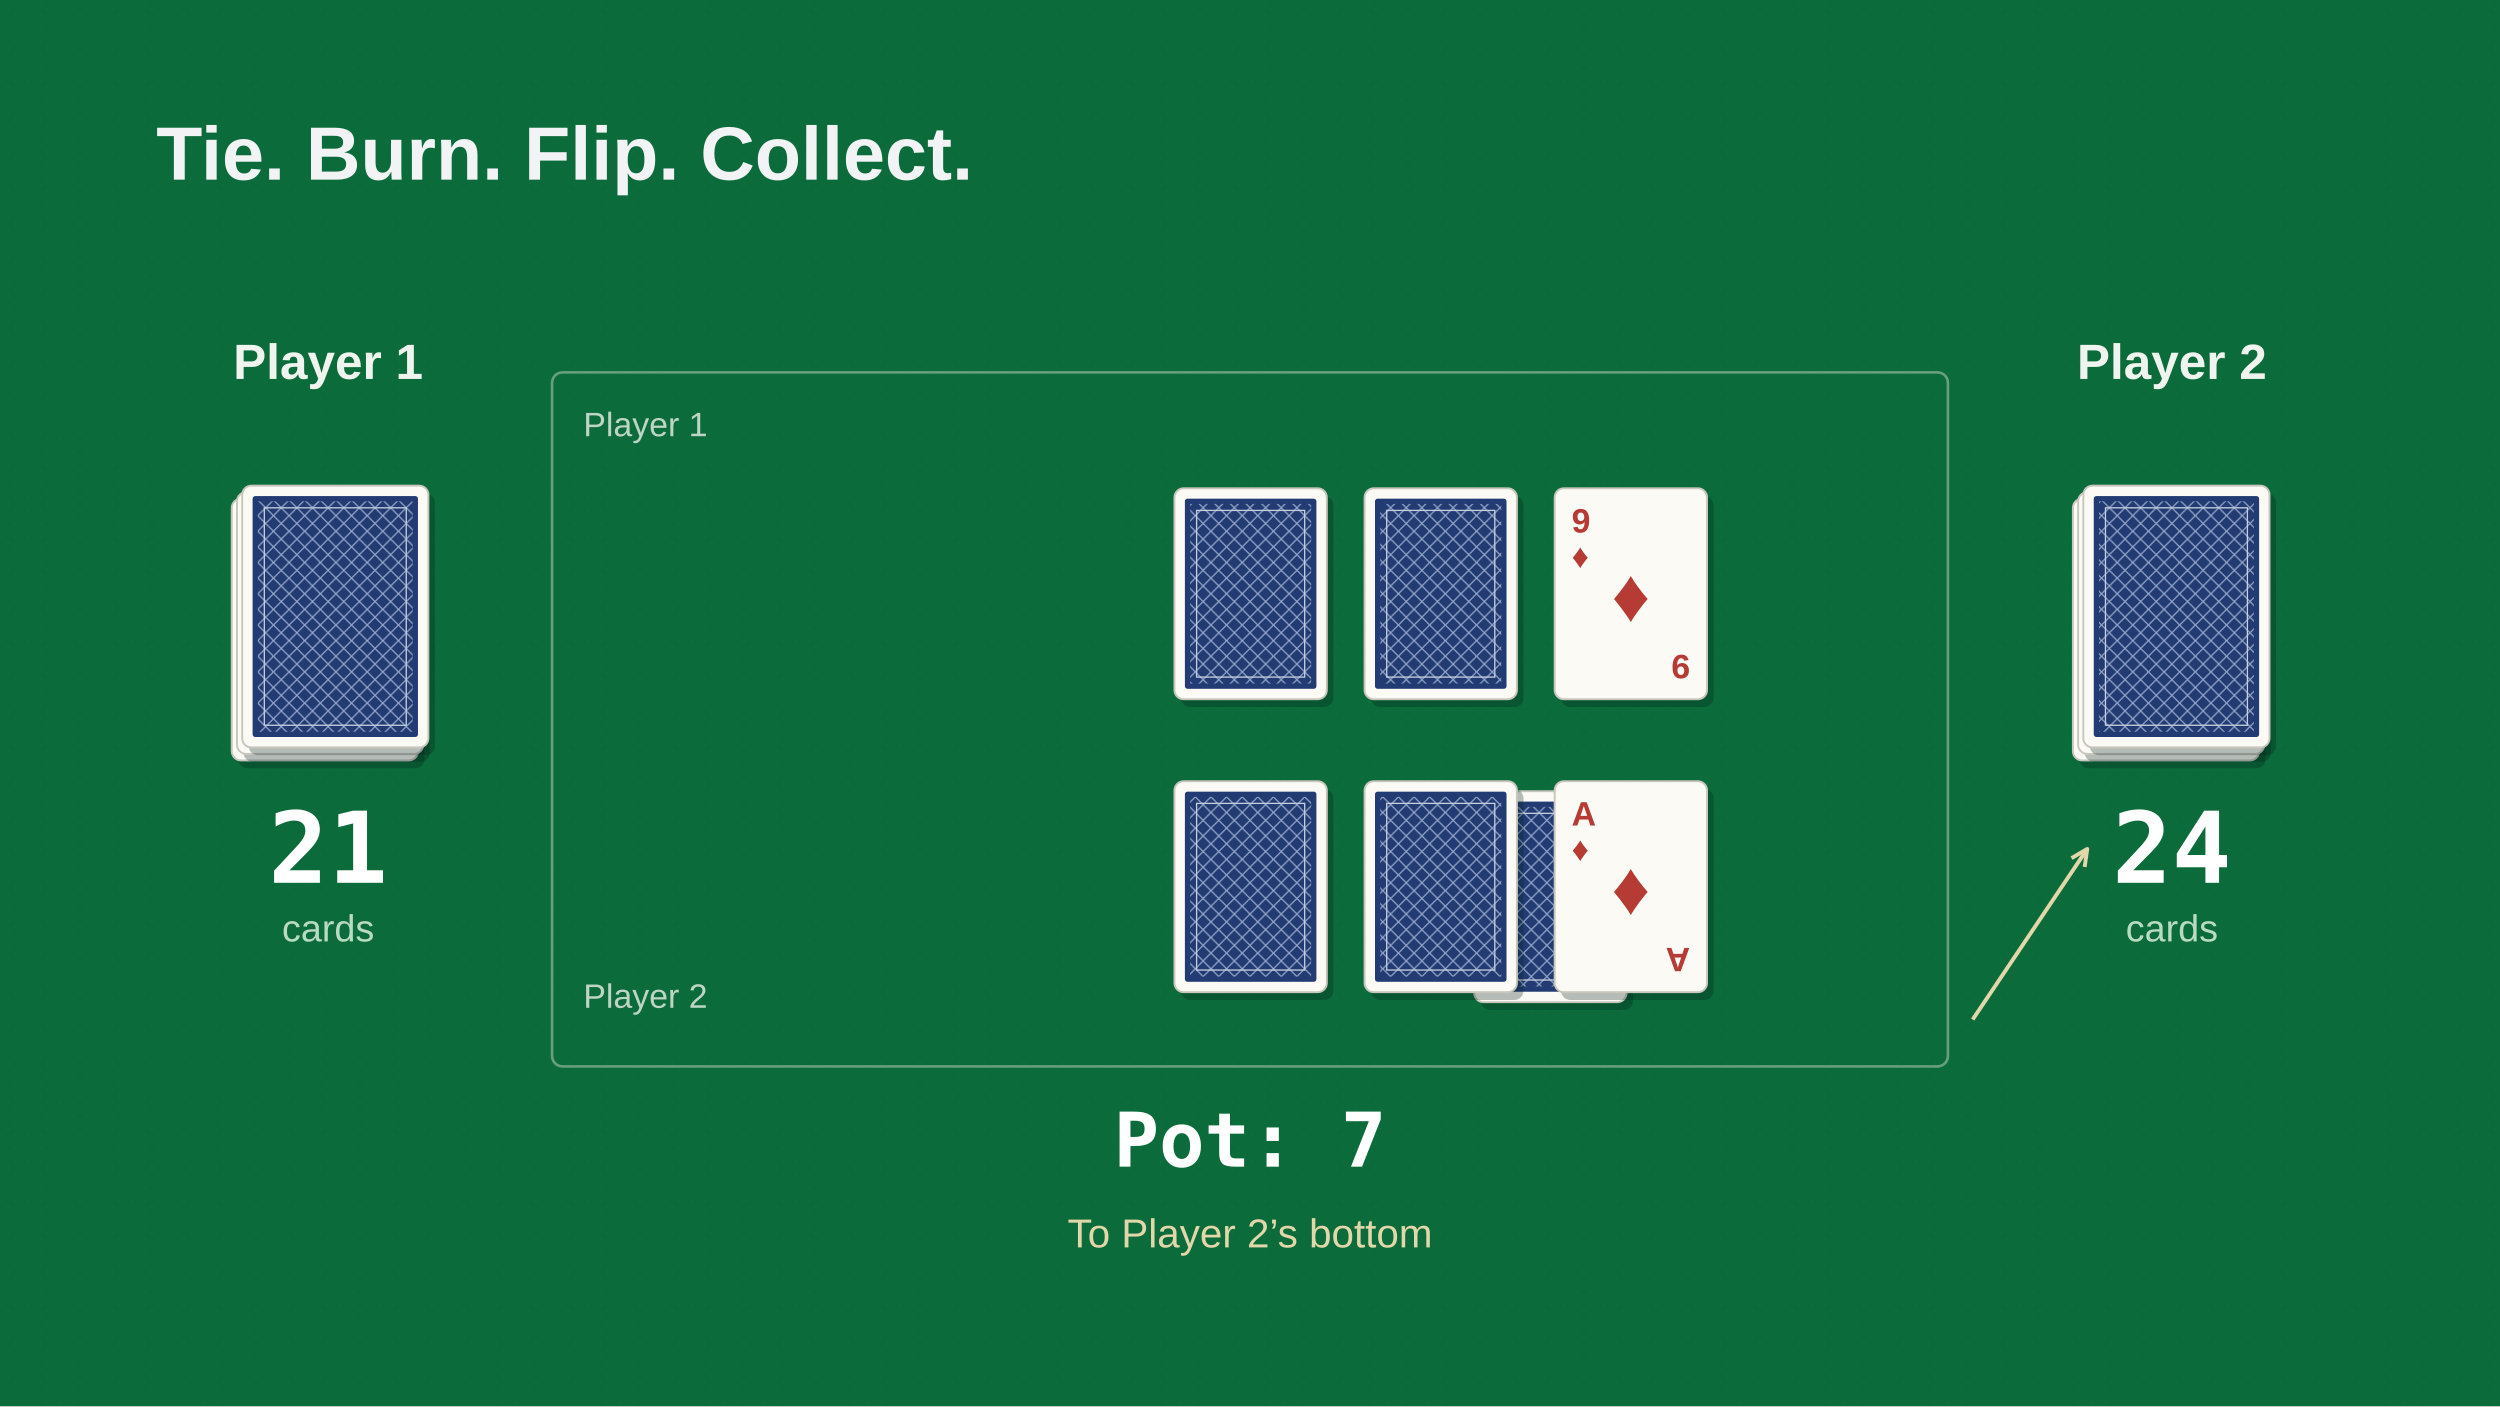
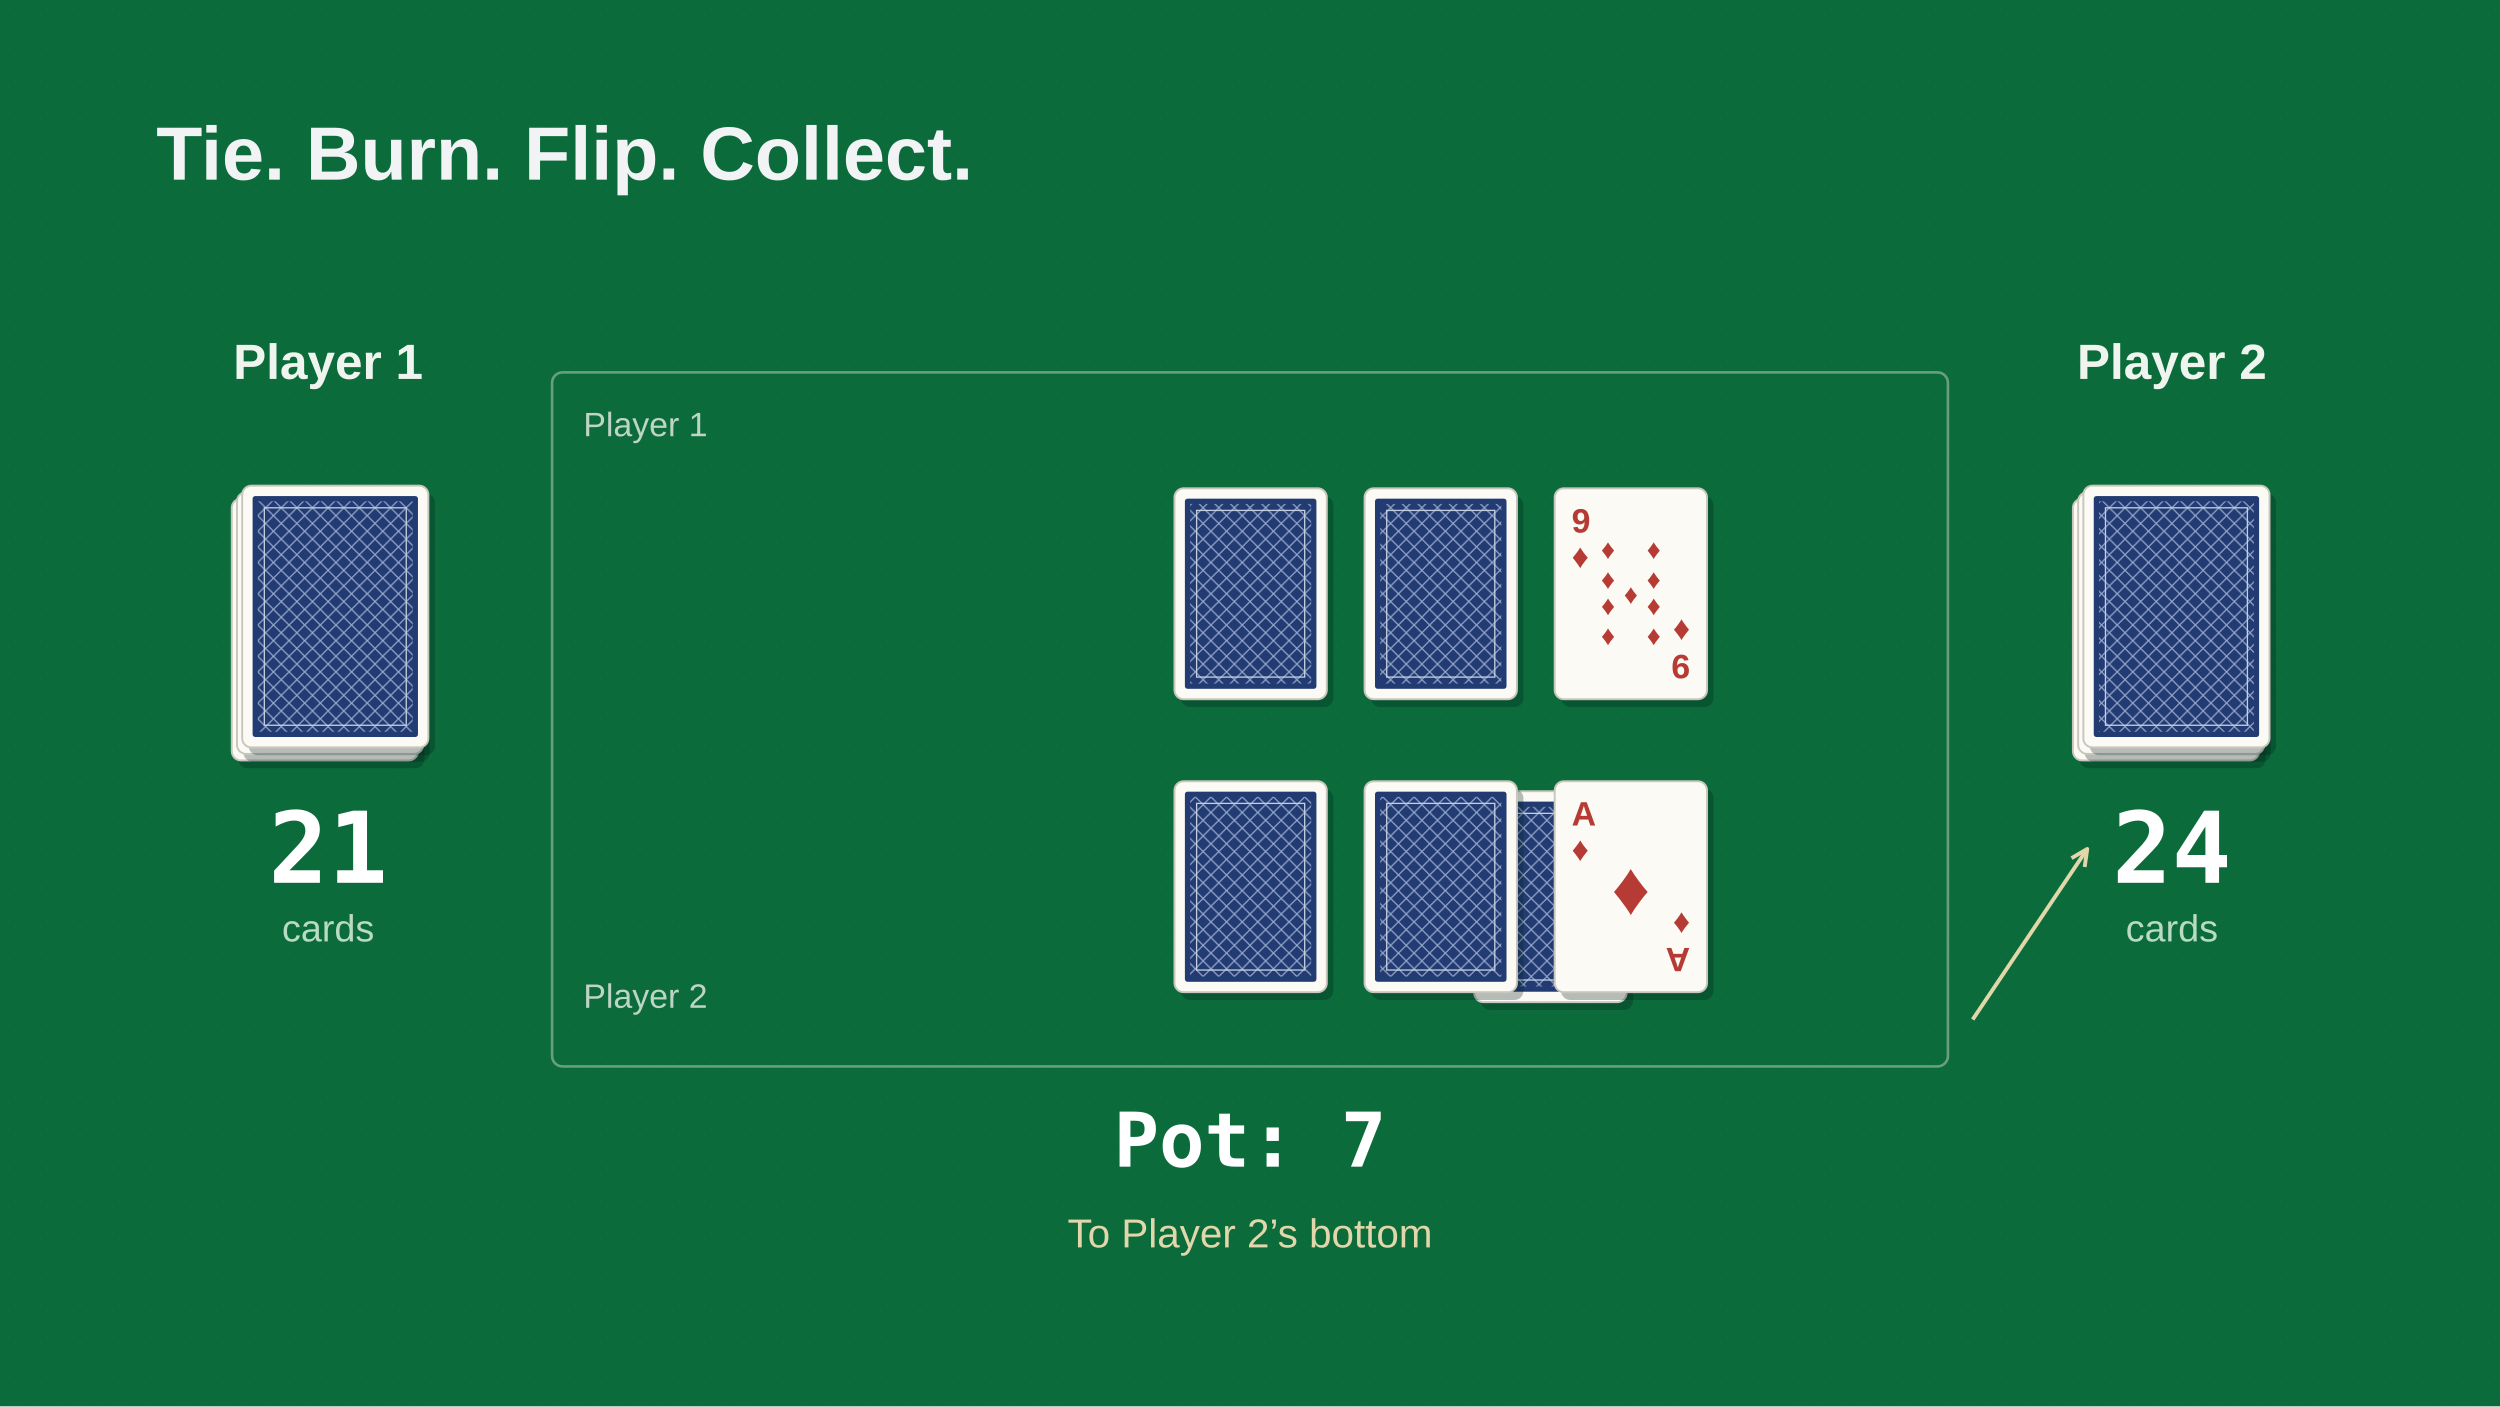
<svg xmlns="http://www.w3.org/2000/svg" width="1920" height="1080" viewBox="0 0 1920 1080" role="img">
  <defs>
    <pattern id="back" width="12" height="12" patternUnits="userSpaceOnUse">
      <path d="M0 6L6 0L12 6L6 12Z" fill="none" stroke="#8fa1c5" stroke-width="1" />
    </pattern>
    <pattern id="felt" width="10" height="10" patternUnits="userSpaceOnUse">
      <path d="M1 2h1M6 7h1" stroke="#ffffff" stroke-opacity=".035" />
    </pattern>
  </defs>
  <rect x="0.00" y="0.00" width="1920.00" height="1080.00" rx="0" fill="#0b6b3a" />
  <rect x="0.00" y="0.00" width="1920.00" height="1080.00" rx="0" fill="url(#felt)" />
  <text x="120.00" y="138.00" font-family="Liberation Sans" font-size="58" font-weight="700" fill="#f1f3f5" text-anchor="start" opacity="1" xml:space="preserve">Tie. Burn. Flip. Collect.</text>
  <text x="252.00" y="291.00" font-family="Liberation Sans" font-size="38" font-weight="700" fill="#eff4ee" text-anchor="middle" opacity="1" xml:space="preserve">Player 1</text>
  <text x="1668.00" y="291.00" font-family="Liberation Sans" font-size="38" font-weight="700" fill="#eff4ee" text-anchor="middle" opacity="1" xml:space="preserve">Player 2</text>
  <g opacity="1">
    <rect x="183.00" y="389.00" width="143.00" height="201.00" rx="7" fill="#001e18" opacity="0.28" />
    <rect x="178.00" y="383.00" width="143.00" height="201.00" rx="7" fill="#fbfaf4" stroke="#c9c7bd" stroke-width="1.5" />
    <rect x="186.00" y="391.00" width="127.00" height="185.00" rx="2" fill="#223b72" />
    <rect x="190.00" y="395.00" width="119.00" height="177.00" rx="0" fill="url(#back)" />
    <rect x="195.00" y="400.00" width="109.00" height="167.00" rx="0" fill="none" stroke="#c5cfdf" stroke-width="1" />
  </g>
  <g opacity="1">
    <rect x="187.00" y="384.00" width="143.00" height="201.00" rx="7" fill="#001e18" opacity="0.28" />
    <rect x="182.00" y="378.00" width="143.00" height="201.00" rx="7" fill="#fbfaf4" stroke="#c9c7bd" stroke-width="1.5" />
    <rect x="190.00" y="386.00" width="127.00" height="185.00" rx="2" fill="#223b72" />
    <rect x="194.00" y="390.00" width="119.00" height="177.00" rx="0" fill="url(#back)" />
    <rect x="199.00" y="395.00" width="109.00" height="167.00" rx="0" fill="none" stroke="#c5cfdf" stroke-width="1" />
  </g>
  <g opacity="1">
    <rect x="191.00" y="379.00" width="143.00" height="201.00" rx="7" fill="#001e18" opacity="0.28" />
    <rect x="186.00" y="373.00" width="143.00" height="201.00" rx="7" fill="#fbfaf4" stroke="#c9c7bd" stroke-width="1.5" />
    <rect x="194.00" y="381.00" width="127.00" height="185.00" rx="2" fill="#223b72" />
    <rect x="198.00" y="385.00" width="119.00" height="177.00" rx="0" fill="url(#back)" />
    <rect x="203.00" y="390.00" width="109.00" height="167.00" rx="0" fill="none" stroke="#c5cfdf" stroke-width="1" />
  </g>
  <g opacity="1">
    <rect x="1597.00" y="389.00" width="143.00" height="201.00" rx="7" fill="#001e18" opacity="0.28" />
    <rect x="1592.00" y="383.00" width="143.00" height="201.00" rx="7" fill="#fbfaf4" stroke="#c9c7bd" stroke-width="1.5" />
    <rect x="1600.00" y="391.00" width="127.00" height="185.00" rx="2" fill="#223b72" />
    <rect x="1604.00" y="395.00" width="119.00" height="177.00" rx="0" fill="url(#back)" />
    <rect x="1609.00" y="400.00" width="109.00" height="167.00" rx="0" fill="none" stroke="#c5cfdf" stroke-width="1" />
  </g>
  <g opacity="1">
    <rect x="1601.00" y="384.00" width="143.00" height="201.00" rx="7" fill="#001e18" opacity="0.28" />
    <rect x="1596.00" y="378.00" width="143.00" height="201.00" rx="7" fill="#fbfaf4" stroke="#c9c7bd" stroke-width="1.5" />
    <rect x="1604.00" y="386.00" width="127.00" height="185.00" rx="2" fill="#223b72" />
    <rect x="1608.00" y="390.00" width="119.00" height="177.00" rx="0" fill="url(#back)" />
    <rect x="1613.00" y="395.00" width="109.00" height="167.00" rx="0" fill="none" stroke="#c5cfdf" stroke-width="1" />
  </g>
  <g opacity="1">
    <rect x="1605.00" y="379.00" width="143.00" height="201.00" rx="7" fill="#001e18" opacity="0.28" />
    <rect x="1600.00" y="373.00" width="143.00" height="201.00" rx="7" fill="#fbfaf4" stroke="#c9c7bd" stroke-width="1.5" />
    <rect x="1608.00" y="381.00" width="127.00" height="185.00" rx="2" fill="#223b72" />
    <rect x="1612.00" y="385.00" width="119.00" height="177.00" rx="0" fill="url(#back)" />
    <rect x="1617.00" y="390.00" width="109.00" height="167.00" rx="0" fill="none" stroke="#c5cfdf" stroke-width="1" />
  </g>
  <text x="252.00" y="678.00" font-family="DejaVu Sans Mono" font-size="76" font-weight="700" fill="#fff" text-anchor="middle" opacity="1" xml:space="preserve">21</text>
  <text x="1668.00" y="678.00" font-family="DejaVu Sans Mono" font-size="76" font-weight="700" fill="#fff" text-anchor="middle" opacity="1" xml:space="preserve">24</text>
  <text x="252.00" y="723.00" font-family="Liberation Sans" font-size="29" font-weight="400" fill="#b9dac3" text-anchor="middle" opacity="1" xml:space="preserve">cards</text>
  <text x="1668.00" y="723.00" font-family="Liberation Sans" font-size="29" font-weight="400" fill="#b9dac3" text-anchor="middle" opacity="1" xml:space="preserve">cards</text>
  <rect x="424.00" y="286.00" width="1072.00" height="533.00" rx="8" fill="none" stroke="#68a07b" stroke-width="2" />
  <text x="448.00" y="335.00" font-family="Liberation Sans" font-size="26" font-weight="400" fill="#bed5c5" text-anchor="start" opacity="1" xml:space="preserve">Player 1</text>
  <text x="448.00" y="774.00" font-family="Liberation Sans" font-size="26" font-weight="400" fill="#bed5c5" text-anchor="start" opacity="1" xml:space="preserve">Player 2</text>
  <g opacity="1">
    <rect x="1137.20" y="613.65" width="117.00" height="162.00" rx="7" fill="#001e18" opacity="0.28" />
    <rect x="1132.20" y="607.65" width="117.00" height="162.00" rx="7" fill="#fbfaf4" stroke="#c9c7bd" stroke-width="1.5" />
    <rect x="1140.20" y="615.65" width="101.00" height="146.00" rx="2" fill="#223b72" />
    <rect x="1144.20" y="619.65" width="93.00" height="138.00" rx="0" fill="url(#back)" />
    <rect x="1149.20" y="624.65" width="83.00" height="128.00" rx="0" fill="none" stroke="#c5cfdf" stroke-width="1" />
  </g>
  <g opacity="1">
    <rect x="907.00" y="381.00" width="117.00" height="162.00" rx="7" fill="#001e18" opacity="0.28" />
    <rect x="902.00" y="375.00" width="117.00" height="162.00" rx="7" fill="#fbfaf4" stroke="#c9c7bd" stroke-width="1.5" />
    <rect x="910.00" y="383.00" width="101.00" height="146.00" rx="2" fill="#223b72" />
    <rect x="914.00" y="387.00" width="93.00" height="138.00" rx="0" fill="url(#back)" />
    <rect x="919.00" y="392.00" width="83.00" height="128.00" rx="0" fill="none" stroke="#c5cfdf" stroke-width="1" />
  </g>
  <g opacity="1">
    <rect x="907.00" y="606.00" width="117.00" height="162.00" rx="7" fill="#001e18" opacity="0.28" />
    <rect x="902.00" y="600.00" width="117.00" height="162.00" rx="7" fill="#fbfaf4" stroke="#c9c7bd" stroke-width="1.5" />
    <rect x="910.00" y="608.00" width="101.00" height="146.00" rx="2" fill="#223b72" />
    <rect x="914.00" y="612.00" width="93.00" height="138.00" rx="0" fill="url(#back)" />
    <rect x="919.00" y="617.00" width="83.00" height="128.00" rx="0" fill="none" stroke="#c5cfdf" stroke-width="1" />
  </g>
  <g opacity="1">
    <rect x="1053.00" y="381.00" width="117.00" height="162.00" rx="7" fill="#001e18" opacity="0.28" />
    <rect x="1048.00" y="375.00" width="117.00" height="162.00" rx="7" fill="#fbfaf4" stroke="#c9c7bd" stroke-width="1.5" />
    <rect x="1056.00" y="383.00" width="101.00" height="146.00" rx="2" fill="#223b72" />
    <rect x="1060.00" y="387.00" width="93.00" height="138.00" rx="0" fill="url(#back)" />
    <rect x="1065.00" y="392.00" width="83.00" height="128.00" rx="0" fill="none" stroke="#c5cfdf" stroke-width="1" />
  </g>
  <g opacity="1">
    <rect x="1053.00" y="606.00" width="117.00" height="162.00" rx="7" fill="#001e18" opacity="0.28" />
    <rect x="1048.00" y="600.00" width="117.00" height="162.00" rx="7" fill="#fbfaf4" stroke="#c9c7bd" stroke-width="1.5" />
    <rect x="1056.00" y="608.00" width="101.00" height="146.00" rx="2" fill="#223b72" />
    <rect x="1060.00" y="612.00" width="93.00" height="138.00" rx="0" fill="url(#back)" />
    <rect x="1065.00" y="617.00" width="83.00" height="128.00" rx="0" fill="none" stroke="#c5cfdf" stroke-width="1" />
  </g>
  <g opacity="1">
    <rect x="1199.00" y="381.00" width="117.00" height="162.00" rx="7" fill="#001e18" opacity="0.28" />
    <rect x="1194.00" y="375.00" width="117.00" height="162.00" rx="7" fill="#fbfaf4" stroke="#c9c7bd" stroke-width="1.5" />
    <text x="1207.00" y="409.00" font-family="Liberation Sans" font-size="26" font-weight="700" fill="#b53b34" text-anchor="start" opacity="1" xml:space="preserve">9</text>
    <text x="1207.00" y="436.00" font-family="Liberation Sans" font-size="26" font-weight="400" fill="#b53b34" text-anchor="start" opacity="1" xml:space="preserve">♦</text>
-     <text x="1252.50" y="477.06" font-family="Liberation Sans" font-size="58" font-weight="400" fill="#b53b34" text-anchor="middle" opacity="1" xml:space="preserve">♦</text>
    <g transform="rotate(180 1252.5 456.0)">
      <text x="1207.00" y="409.00" font-family="Liberation Sans" font-size="26" font-weight="700" fill="#b53b34" text-anchor="start" opacity="1" xml:space="preserve">9</text>
+       <text x="1207.00" y="436.00" font-family="Liberation Sans" font-size="26" font-weight="400" fill="#b53b34" text-anchor="start" opacity="1" xml:space="preserve">♦</text>
    </g>
+     <text x="1234.95" y="429.06" font-family="Liberation Sans" font-size="21" font-weight="400" fill="#b53b34" text-anchor="middle" opacity="1" xml:space="preserve">♦</text>
+     <g transform="rotate(180 1270.05 490.50)">
+       <text x="1270.05" y="498.06" font-family="Liberation Sans" font-size="21" font-weight="400" fill="#b53b34" text-anchor="middle" opacity="1" xml:space="preserve">♦</text>
+     </g>
+     <text x="1270.05" y="429.06" font-family="Liberation Sans" font-size="21" font-weight="400" fill="#b53b34" text-anchor="middle" opacity="1" xml:space="preserve">♦</text>
+     <g transform="rotate(180 1234.95 490.50)">
+       <text x="1234.95" y="498.06" font-family="Liberation Sans" font-size="21" font-weight="400" fill="#b53b34" text-anchor="middle" opacity="1" xml:space="preserve">♦</text>
+     </g>
+     <text x="1234.95" y="452.06" font-family="Liberation Sans" font-size="21" font-weight="400" fill="#b53b34" text-anchor="middle" opacity="1" xml:space="preserve">♦</text>
+     <g transform="rotate(180 1270.05 467.50)">
+       <text x="1270.05" y="475.06" font-family="Liberation Sans" font-size="21" font-weight="400" fill="#b53b34" text-anchor="middle" opacity="1" xml:space="preserve">♦</text>
+     </g>
+     <text x="1270.05" y="452.06" font-family="Liberation Sans" font-size="21" font-weight="400" fill="#b53b34" text-anchor="middle" opacity="1" xml:space="preserve">♦</text>
+     <g transform="rotate(180 1234.95 467.50)">
+       <text x="1234.95" y="475.06" font-family="Liberation Sans" font-size="21" font-weight="400" fill="#b53b34" text-anchor="middle" opacity="1" xml:space="preserve">♦</text>
+     </g>
+     <text x="1252.50" y="463.56" font-family="Liberation Sans" font-size="21" font-weight="400" fill="#b53b34" text-anchor="middle" opacity="1" xml:space="preserve">♦</text>
  </g>
  <g opacity="1">
    <rect x="1199.00" y="606.00" width="117.00" height="162.00" rx="7" fill="#001e18" opacity="0.28" />
    <rect x="1194.00" y="600.00" width="117.00" height="162.00" rx="7" fill="#fbfaf4" stroke="#c9c7bd" stroke-width="1.5" />
    <text x="1207.00" y="634.00" font-family="Liberation Sans" font-size="26" font-weight="700" fill="#b53b34" text-anchor="start" opacity="1" xml:space="preserve">A</text>
    <text x="1207.00" y="661.00" font-family="Liberation Sans" font-size="26" font-weight="400" fill="#b53b34" text-anchor="start" opacity="1" xml:space="preserve">♦</text>
-     <text x="1252.50" y="702.06" font-family="Liberation Sans" font-size="58" font-weight="400" fill="#b53b34" text-anchor="middle" opacity="1" xml:space="preserve">♦</text>
    <g transform="rotate(180 1252.5 681.0)">
      <text x="1207.00" y="634.00" font-family="Liberation Sans" font-size="26" font-weight="700" fill="#b53b34" text-anchor="start" opacity="1" xml:space="preserve">A</text>
+       <text x="1207.00" y="661.00" font-family="Liberation Sans" font-size="26" font-weight="400" fill="#b53b34" text-anchor="start" opacity="1" xml:space="preserve">♦</text>
    </g>
+     <text x="1252.50" y="702.06" font-family="Liberation Sans" font-size="58" font-weight="400" fill="#b53b34" text-anchor="middle" opacity="1" xml:space="preserve">♦</text>
  </g>
  <text x="960.00" y="896.00" font-family="DejaVu Sans Mono" font-size="58" font-weight="700" fill="#fff" text-anchor="middle" opacity="1" xml:space="preserve">Pot: 7</text>
  <text x="960.00" y="958.00" font-family="Liberation Sans" font-size="31" font-weight="400" fill="#e1d7aa" text-anchor="middle" opacity="1" xml:space="preserve">To Player 2’s bottom</text>
  <path d="M1515.00 783.00L1603.00 652.00" fill="none" stroke="#e1d7aa" stroke-width="3" />
  <path d="M1601.025 665.86 L1603 652 L1590.916 659.069" stroke="#e1d7aa" stroke-width="3" fill="none" stroke-linejoin="round" />
</svg>
